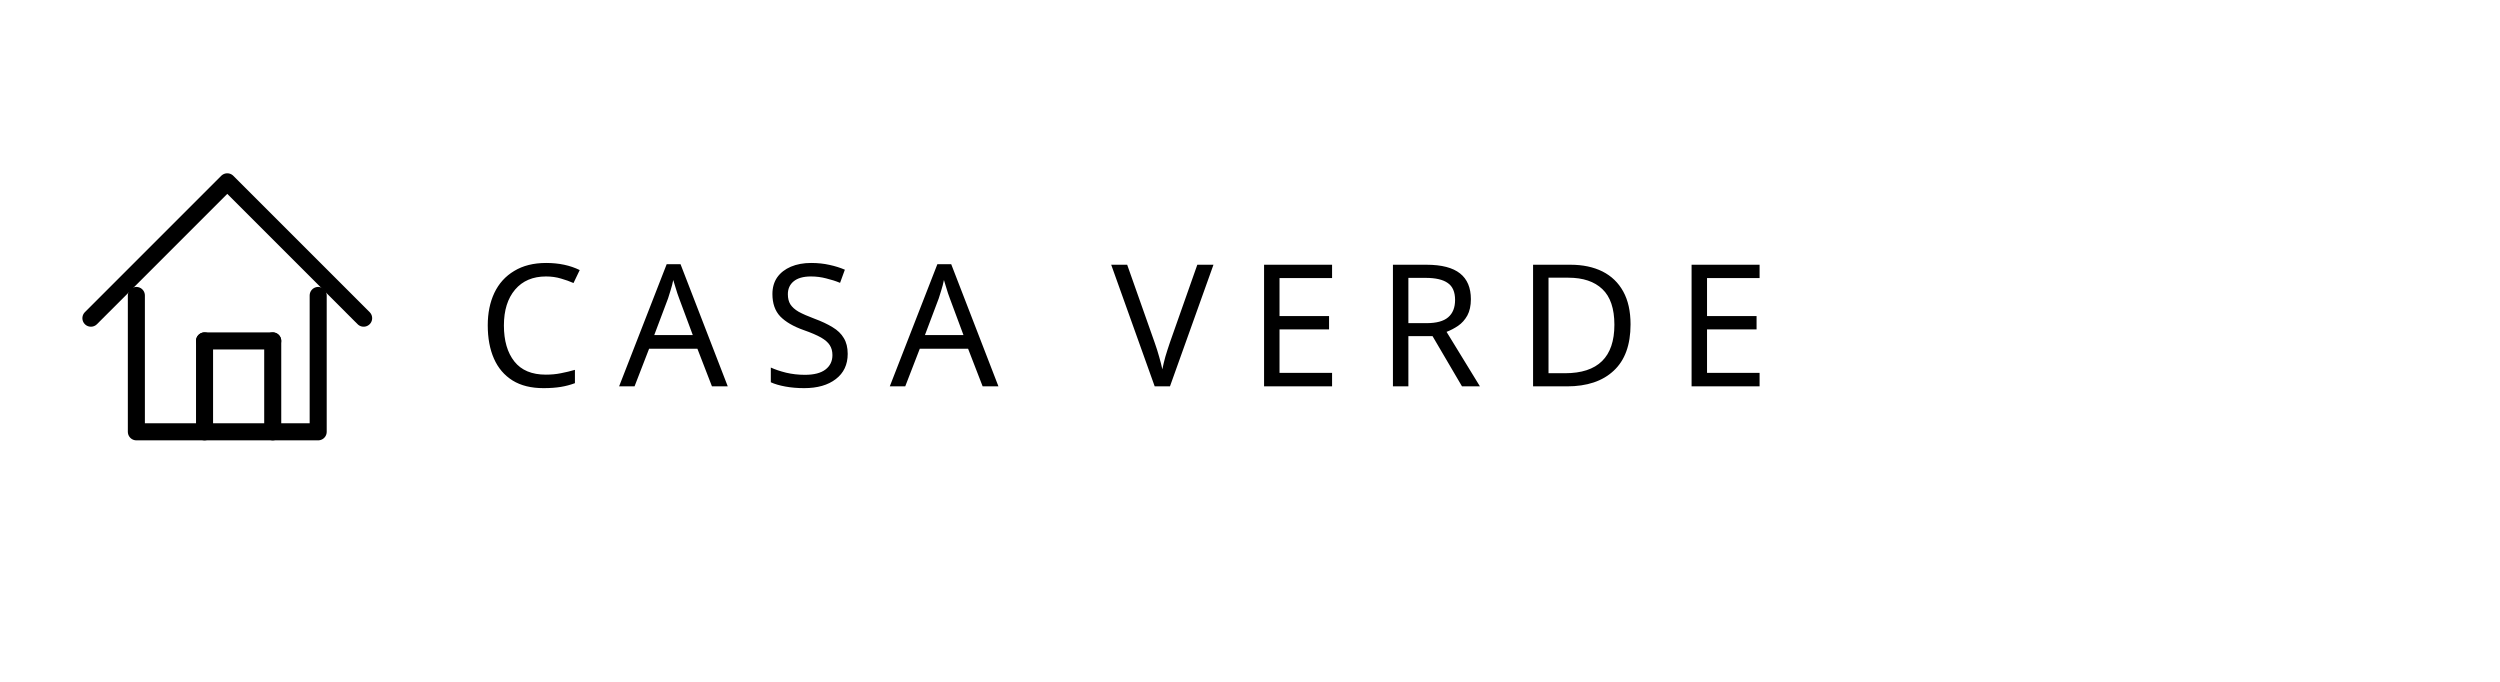
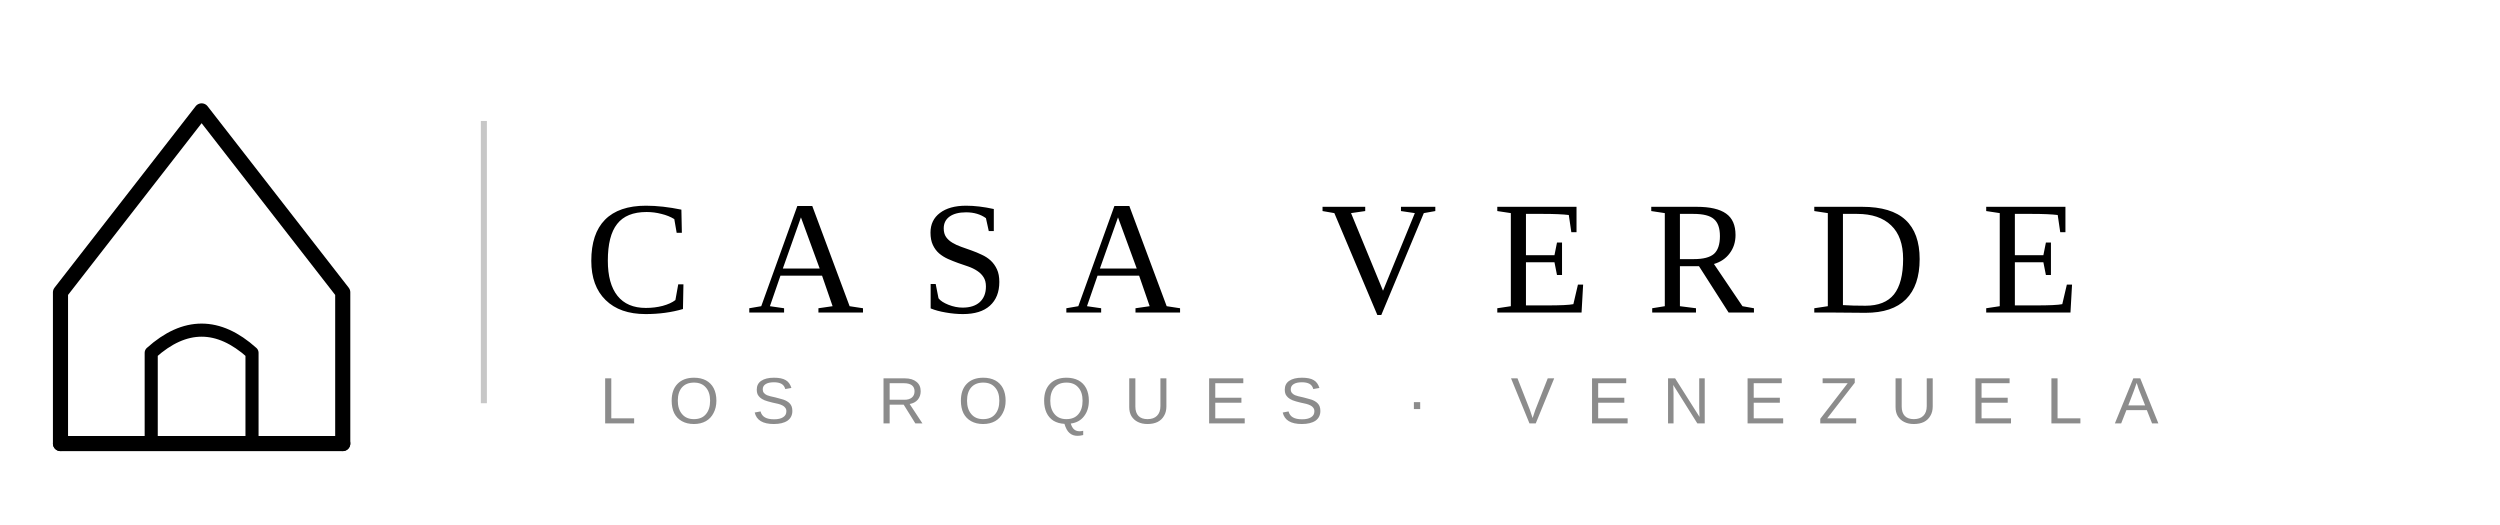
- <svg xmlns="http://www.w3.org/2000/svg" viewBox="0 0 220 60" fill="none">
-   <polyline points="8,28 20,16 32,28" stroke="#000" stroke-width="1.5" stroke-linecap="round" stroke-linejoin="round" fill="none" />
-   <polyline points="12,26 12,38 28,38 28,26" stroke="#000" stroke-width="1.5" stroke-linecap="round" stroke-linejoin="round" fill="none" />
-   <line x1="18" y1="38" x2="18" y2="30" stroke="#000" stroke-width="1.5" stroke-linecap="round" />
-   <line x1="18" y1="30" x2="24" y2="30" stroke="#000" stroke-width="1.5" stroke-linecap="round" />
-   <line x1="24" y1="30" x2="24" y2="38" stroke="#000" stroke-width="1.5" stroke-linecap="round" />
-   <text x="42" y="34" font-family="'DM Sans', system-ui, sans-serif" font-size="15" font-weight="500" letter-spacing="3" fill="#000">CASA VERDE</text>
+ <svg xmlns="http://www.w3.org/2000/svg" viewBox="0 0 248 52" fill="none">
+   <g stroke="#000" stroke-linecap="round" stroke-linejoin="round" fill="none">
+     <polyline points="6,44 6,29 20,11 34,29 34,44" stroke-width="1.5" />
+     <line x1="6" y1="44" x2="34" y2="44" stroke-width="1.5" />
+     <path d="M15,44 L15,35 Q20,30.5 25,35 L25,44" stroke-width="1.3" />
+   </g>
+   <line x1="48" y1="12" x2="48" y2="40" stroke="#000" stroke-width="0.6" opacity="0.22" />
+   <text x="58" y="31" font-family="Georgia, 'Times New Roman', serif" font-size="16" font-weight="400" letter-spacing="5.5" fill="#000">CASA VERDE</text>
+   <text x="59.5" y="42" font-family="Arial, Helvetica, sans-serif" font-size="6.5" font-weight="400" letter-spacing="3.2" fill="#000" opacity="0.45">LOS ROQUES · VENEZUELA</text>
</svg>
